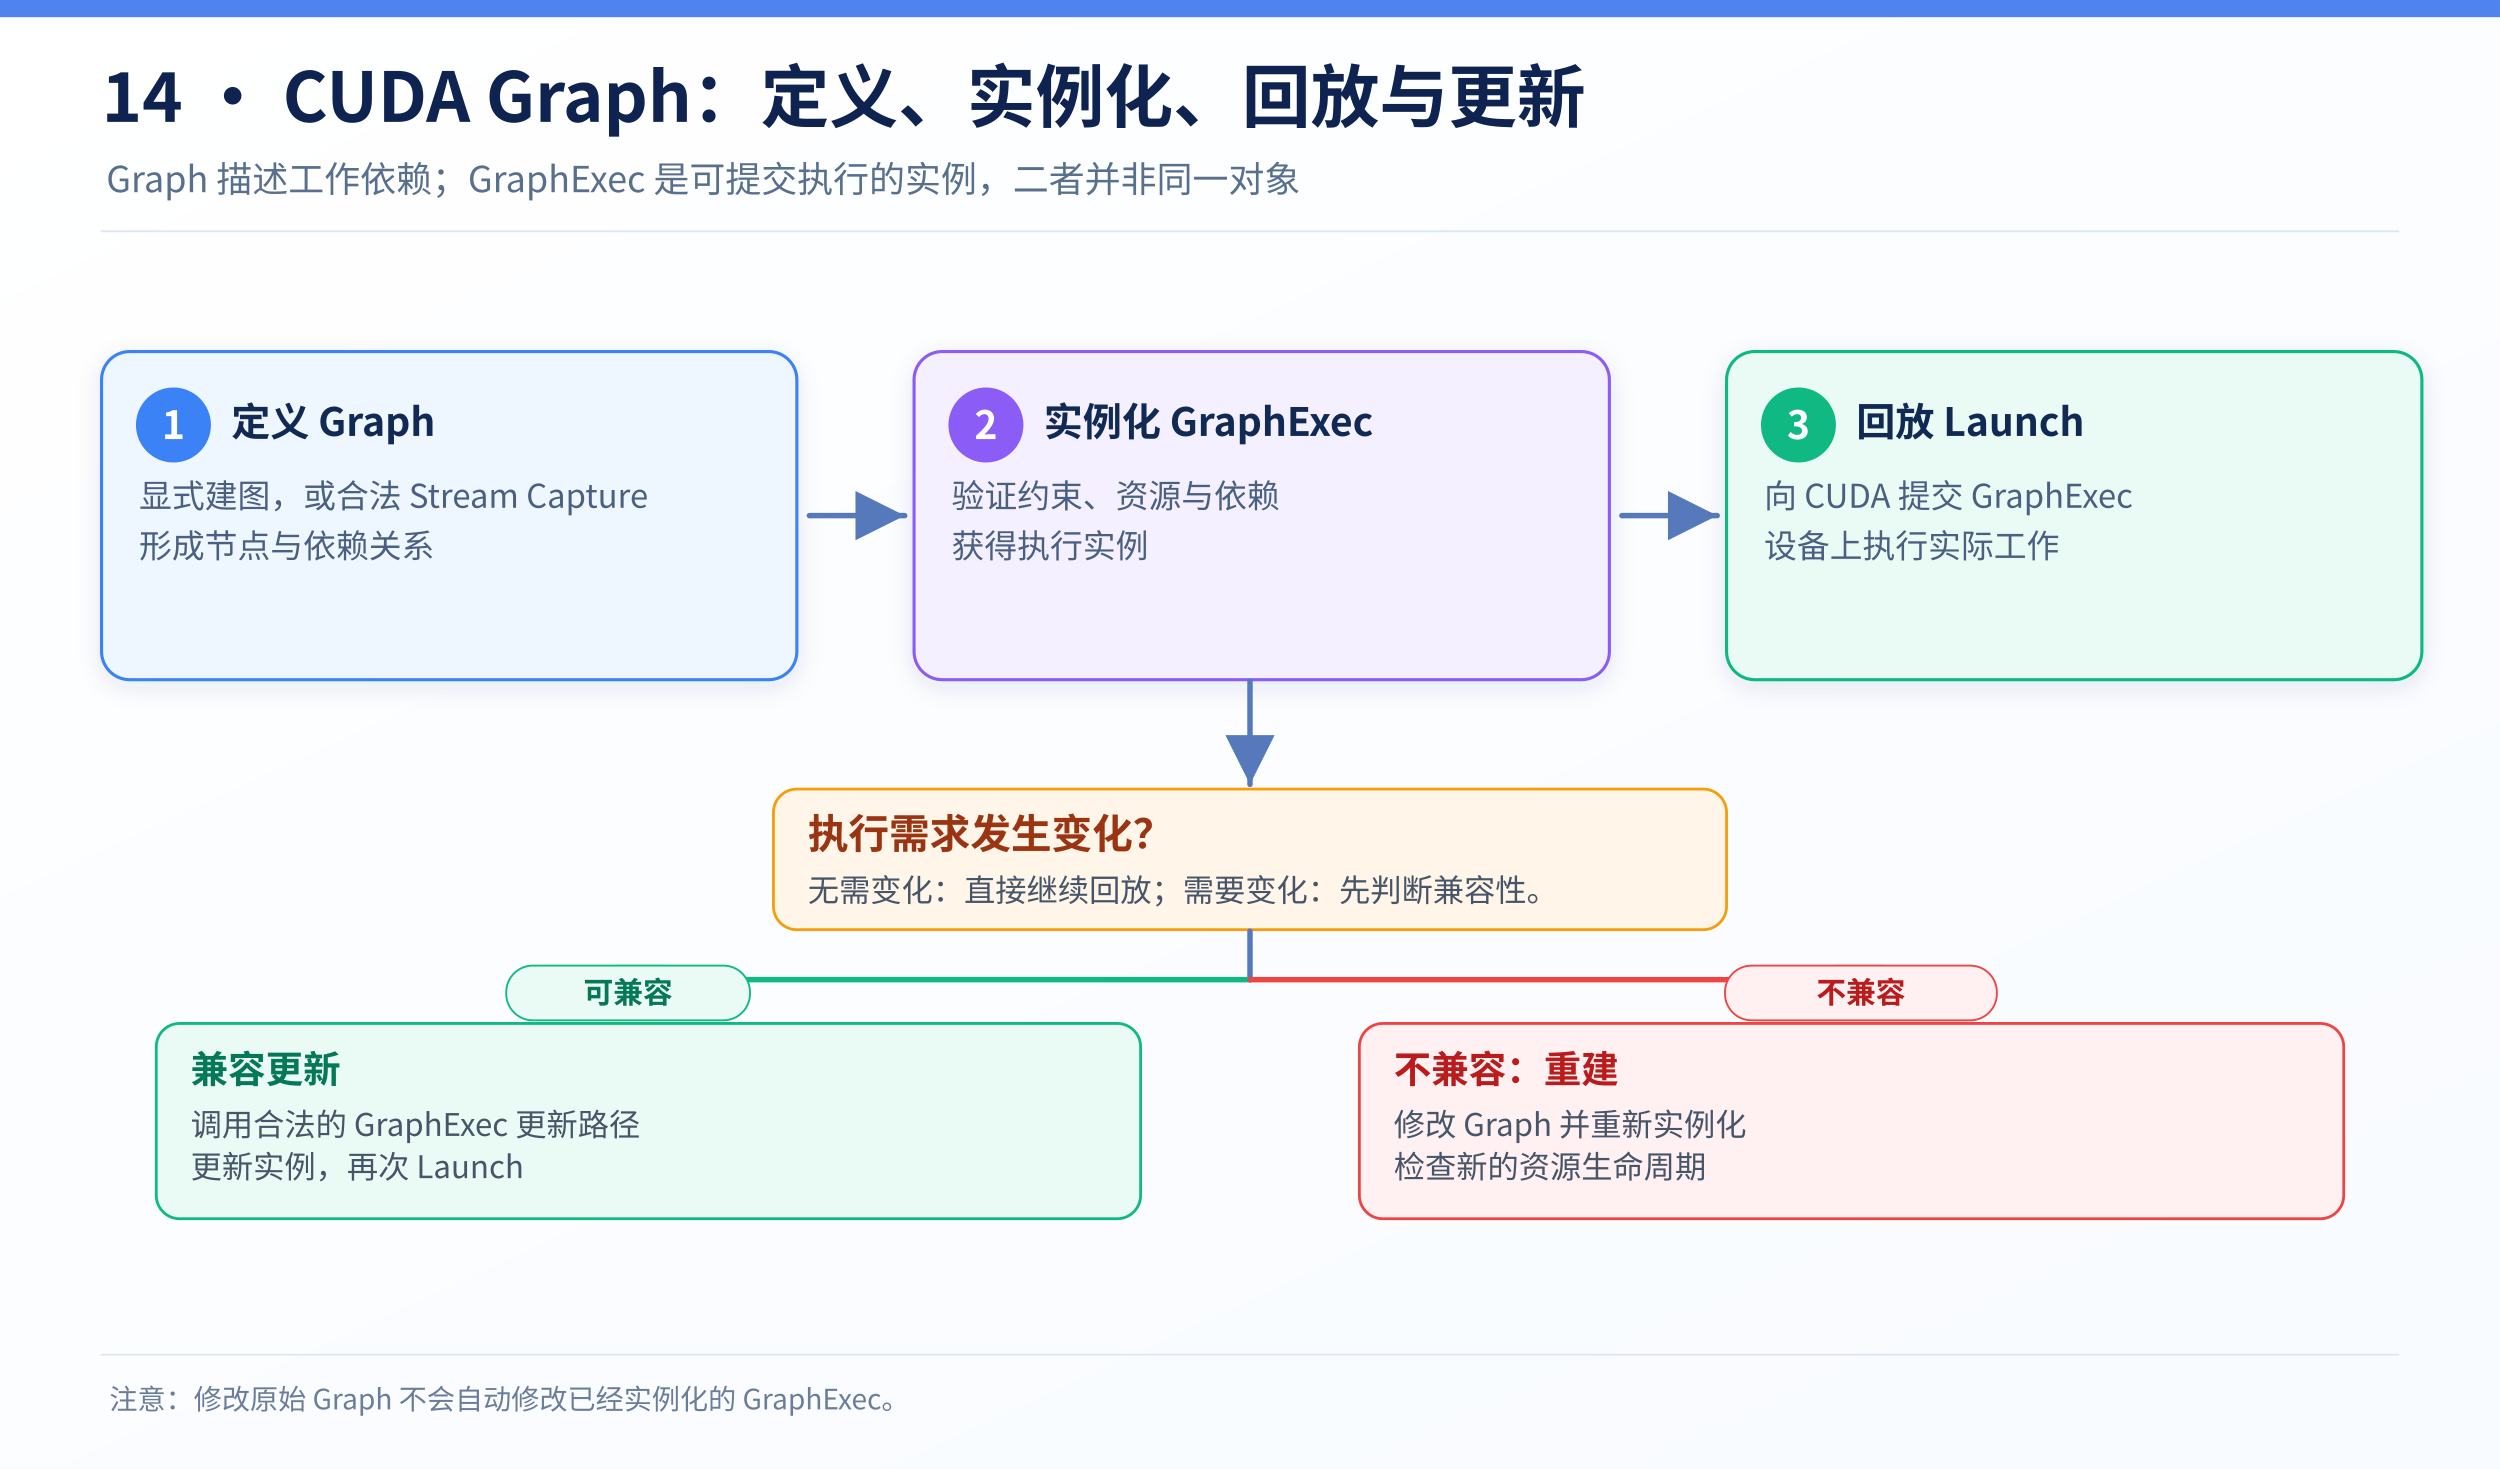
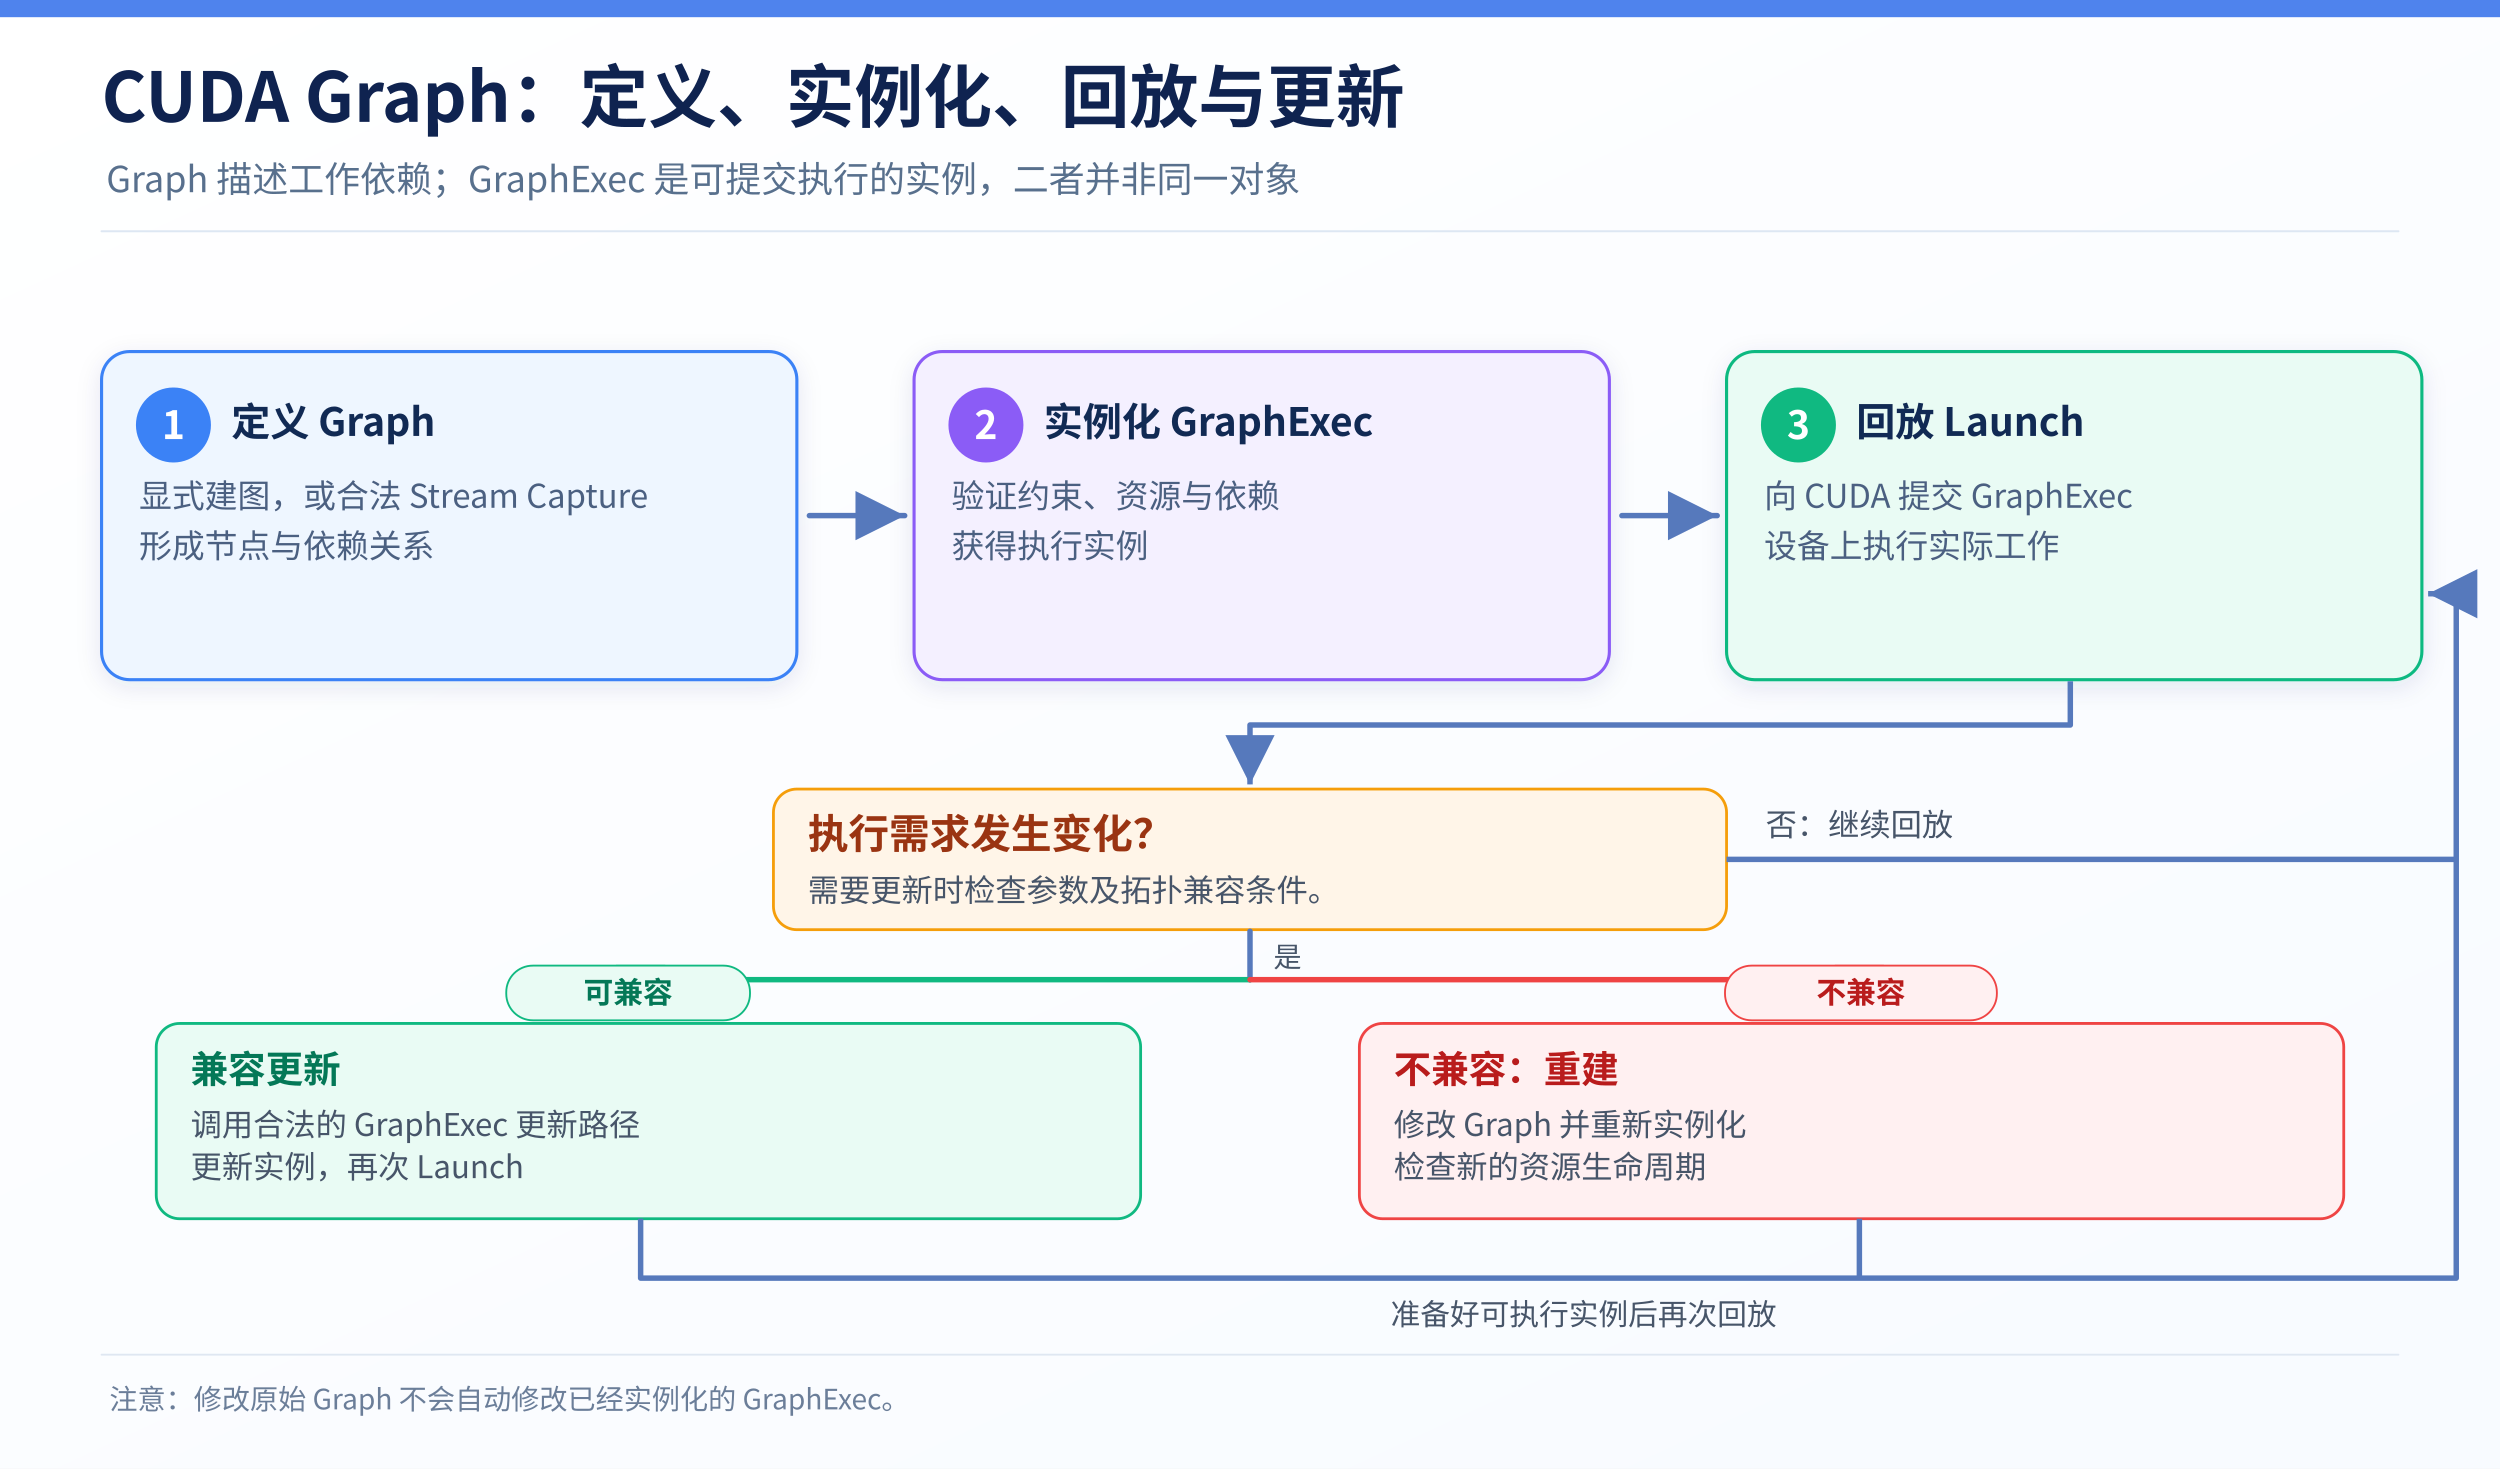
<svg xmlns="http://www.w3.org/2000/svg" width="1600" height="940" viewBox="0 0 1600 940">
  <defs>
    <linearGradient id="bg" x1="0" y1="0" x2="0.8" y2="1">
      <stop stop-color="#FFFFFF" />
      <stop offset="1" stop-color="#F8FBFF" />
    </linearGradient>
    <filter id="sh" x="-20%" y="-40%" width="150%" height="200%">
      <feDropShadow dx="0" dy="4" stdDeviation="8" flood-color="#153F75" flood-opacity=".10" />
    </filter>
    <marker id="arrow" markerWidth="10" markerHeight="9" refX="9" refY="4.5" orient="auto">
      <path d="M0 0 L9 4.5 L0 9 Z" fill="#5679BC" />
    </marker>
    <marker id="arrG" markerWidth="10" markerHeight="9" refX="9" refY="4.5" orient="auto">
      <path d="M0 0 L9 4.5 L0 9 Z" fill="#10B981" />
    </marker>
    <marker id="arrR" markerWidth="10" markerHeight="9" refX="9" refY="4.5" orient="auto">
      <path d="M0 0 L9 4.5 L0 9 Z" fill="#EF4444" />
    </marker>
  </defs>
  <rect x="0" y="0" width="1600" height="940" rx="0" fill="url(#bg)" />
  <rect x="0" y="0" width="1600" height="11" rx="0" fill="#4F83ED" />
-   <text x="65" y="78" font-family="Noto Sans CJK SC, sans-serif" font-size="44" font-weight="700" fill="#0F2350" text-anchor="start">14  ·  CUDA Graph：定义、实例化、回放与更新</text>
+   <text x="65" y="78" font-family="Noto Sans CJK SC, sans-serif" font-size="44" font-weight="700" fill="#0F2350" text-anchor="start">CUDA Graph：定义、实例化、回放与更新</text>
  <text x="68" y="123" font-family="Noto Sans CJK SC, sans-serif" font-size="23" font-weight="400" fill="#58708D" text-anchor="start">Graph 描述工作依赖；GraphExec 是可提交执行的实例，二者并非同一对象</text>
  <path d="M65 148 L1535 148" fill="none" stroke="#DDE7F3" stroke-width="1.3" stroke-linecap="round" stroke-linejoin="round" />
  <rect x="65" y="225" width="445" height="210" rx="18" fill="#EEF6FF" stroke="#3B82F6" stroke-width="2.0" filter="url(#sh)" />
  <circle cx="111" cy="272" r="24" fill="#3B82F6" />
  <text x="111" y="281" font-family="Noto Sans CJK SC, sans-serif" font-size="25" font-weight="700" fill="#FFFFFF" text-anchor="middle">1</text>
  <text x="148" y="279" font-family="Noto Sans CJK SC, sans-serif" font-size="25" font-weight="700" fill="#112A54" text-anchor="start">定义 Graph</text>
  <text x="89" y="325" font-family="Noto Sans CJK SC, sans-serif" font-size="21" font-weight="400" fill="#4B6081" text-anchor="start">显式建图，或合法 Stream Capture</text>
  <text x="89" y="357" font-family="Noto Sans CJK SC, sans-serif" font-size="21" font-weight="400" fill="#4B6081" text-anchor="start">形成节点与依赖关系</text>
  <path d="M518 330 L579 330" fill="none" stroke="#5679BC" stroke-width="3.5" stroke-linecap="round" stroke-linejoin="round" marker-end="url(#arrow)" />
  <rect x="585" y="225" width="445" height="210" rx="18" fill="#F4F0FF" stroke="#8B5CF6" stroke-width="2.0" filter="url(#sh)" />
  <circle cx="631" cy="272" r="24" fill="#8B5CF6" />
  <text x="631" y="281" font-family="Noto Sans CJK SC, sans-serif" font-size="25" font-weight="700" fill="#FFFFFF" text-anchor="middle">2</text>
  <text x="668" y="279" font-family="Noto Sans CJK SC, sans-serif" font-size="25" font-weight="700" fill="#112A54" text-anchor="start">实例化 GraphExec</text>
  <text x="609" y="325" font-family="Noto Sans CJK SC, sans-serif" font-size="21" font-weight="400" fill="#4B6081" text-anchor="start">验证约束、资源与依赖</text>
  <text x="609" y="357" font-family="Noto Sans CJK SC, sans-serif" font-size="21" font-weight="400" fill="#4B6081" text-anchor="start">获得执行实例</text>
  <path d="M1038 330 L1099 330" fill="none" stroke="#5679BC" stroke-width="3.5" stroke-linecap="round" stroke-linejoin="round" marker-end="url(#arrow)" />
  <rect x="1105" y="225" width="445" height="210" rx="18" fill="#E9FBF4" stroke="#10B981" stroke-width="2.0" filter="url(#sh)" />
  <circle cx="1151" cy="272" r="24" fill="#10B981" />
  <text x="1151" y="281" font-family="Noto Sans CJK SC, sans-serif" font-size="25" font-weight="700" fill="#FFFFFF" text-anchor="middle">3</text>
  <text x="1188" y="279" font-family="Noto Sans CJK SC, sans-serif" font-size="25" font-weight="700" fill="#112A54" text-anchor="start">回放 Launch</text>
  <text x="1129" y="325" font-family="Noto Sans CJK SC, sans-serif" font-size="21" font-weight="400" fill="#4B6081" text-anchor="start">向 CUDA 提交 GraphExec</text>
  <text x="1129" y="357" font-family="Noto Sans CJK SC, sans-serif" font-size="21" font-weight="400" fill="#4B6081" text-anchor="start">设备上执行实际工作</text>
-   <path d="M800 436 L800 502" fill="none" stroke="#5679BC" stroke-width="3.5" stroke-linecap="round" stroke-linejoin="round" marker-end="url(#arrow)" />
+   <path d="M1325 436 V464 H800 V502" fill="none" stroke="#5679BC" stroke-width="3.5" stroke-linejoin="round" marker-end="url(#arrow)" />
  <rect x="495" y="505" width="610" height="90" rx="15" fill="#FFF5E8" stroke="#F59E0B" stroke-width="1.8" />
  <text x="517" y="543" font-family="Noto Sans CJK SC, sans-serif" font-size="26" font-weight="700" fill="#9A3412" text-anchor="start">执行需求发生变化？</text>
-   <text x="517" y="577" font-family="Noto Sans CJK SC, sans-serif" font-size="20" font-weight="400" fill="#475569" text-anchor="start">无需变化：直接继续回放；需要变化：先判断兼容性。</text>
+   <text x="517" y="577" font-family="Noto Sans CJK SC, sans-serif" font-size="20" font-weight="400" fill="#475569" text-anchor="start">需要更新时检查参数及拓扑兼容条件。</text>
  <path d="M800 596 L800 627" fill="none" stroke="#5679BC" stroke-width="3.5" stroke-linecap="round" stroke-linejoin="round" />
  <path d="M800 627 H410 V649" fill="none" stroke="#10B981" stroke-width="3.5" stroke-linecap="round" stroke-linejoin="round" marker-end="url(#arrG)" />
  <path d="M800 627 H1190 V649" fill="none" stroke="#EF4444" stroke-width="3.5" stroke-linecap="round" stroke-linejoin="round" marker-end="url(#arrR)" />
  <rect x="100" y="655" width="630" height="125" rx="15" fill="#E9FBF4" stroke="#10B981" stroke-width="1.8" />
  <text x="122" y="693" font-family="Noto Sans CJK SC, sans-serif" font-size="24" font-weight="700" fill="#047857" text-anchor="start">兼容更新</text>
  <text x="122" y="727" font-family="Noto Sans CJK SC, sans-serif" font-size="20" font-weight="400" fill="#475569" text-anchor="start">调用合法的 GraphExec 更新路径</text>
  <text x="122" y="754" font-family="Noto Sans CJK SC, sans-serif" font-size="20" font-weight="400" fill="#475569" text-anchor="start">更新实例，再次 Launch</text>
  <rect x="870" y="655" width="630" height="125" rx="15" fill="#FFF0F1" stroke="#EF4444" stroke-width="1.8" />
  <text x="892" y="693" font-family="Noto Sans CJK SC, sans-serif" font-size="24" font-weight="700" fill="#B91C1C" text-anchor="start">不兼容：重建</text>
  <text x="892" y="727" font-family="Noto Sans CJK SC, sans-serif" font-size="20" font-weight="400" fill="#475569" text-anchor="start">修改 Graph 并重新实例化</text>
  <text x="892" y="754" font-family="Noto Sans CJK SC, sans-serif" font-size="20" font-weight="400" fill="#475569" text-anchor="start">检查新的资源生命周期</text>
  <rect x="324" y="618" width="156" height="35" rx="17" fill="#E9FBF4" stroke="#10B981" stroke-width="1.2" />
  <text x="402.0" y="642" font-family="Noto Sans CJK SC, sans-serif" font-size="19" font-weight="600" fill="#047857" text-anchor="middle">可兼容</text>
  <rect x="1104" y="618" width="174" height="35" rx="17" fill="#FFF0F1" stroke="#EF4444" stroke-width="1.2" />
  <text x="1191.0" y="642" font-family="Noto Sans CJK SC, sans-serif" font-size="19" font-weight="600" fill="#B91C1C" text-anchor="middle">不兼容</text>
+   <path d="M1105 550 H1572" fill="none" stroke="#5679BC" stroke-width="3.5" />
+   <path d="M410 780 V818 H1572 V380 H1554" fill="none" stroke="#5679BC" stroke-width="3.5" stroke-linejoin="round" marker-end="url(#arrow)" />
+   <path d="M1190 780 V818" fill="none" stroke="#5679BC" stroke-width="3.5" />
+   <text x="1130" y="535" font-family="Noto Sans CJK SC, sans-serif" font-size="20" fill="#475569">否：继续回放</text>
+   <text x="815" y="619" font-family="Noto Sans CJK SC, sans-serif" font-size="18" fill="#475569">是</text>
+   <text x="890" y="848" font-family="Noto Sans CJK SC, sans-serif" font-size="19" fill="#475569">准备好可执行实例后再次回放</text>
  <path d="M65 867 L1535 867" fill="none" stroke="#DFE7F2" stroke-width="1.2" stroke-linecap="round" stroke-linejoin="round" />
  <text x="70" y="902" font-family="Noto Sans CJK SC, sans-serif" font-size="18" font-weight="400" fill="#6B7E99" text-anchor="start">注意：修改原始 Graph 不会自动修改已经实例化的 GraphExec。</text>
</svg>
